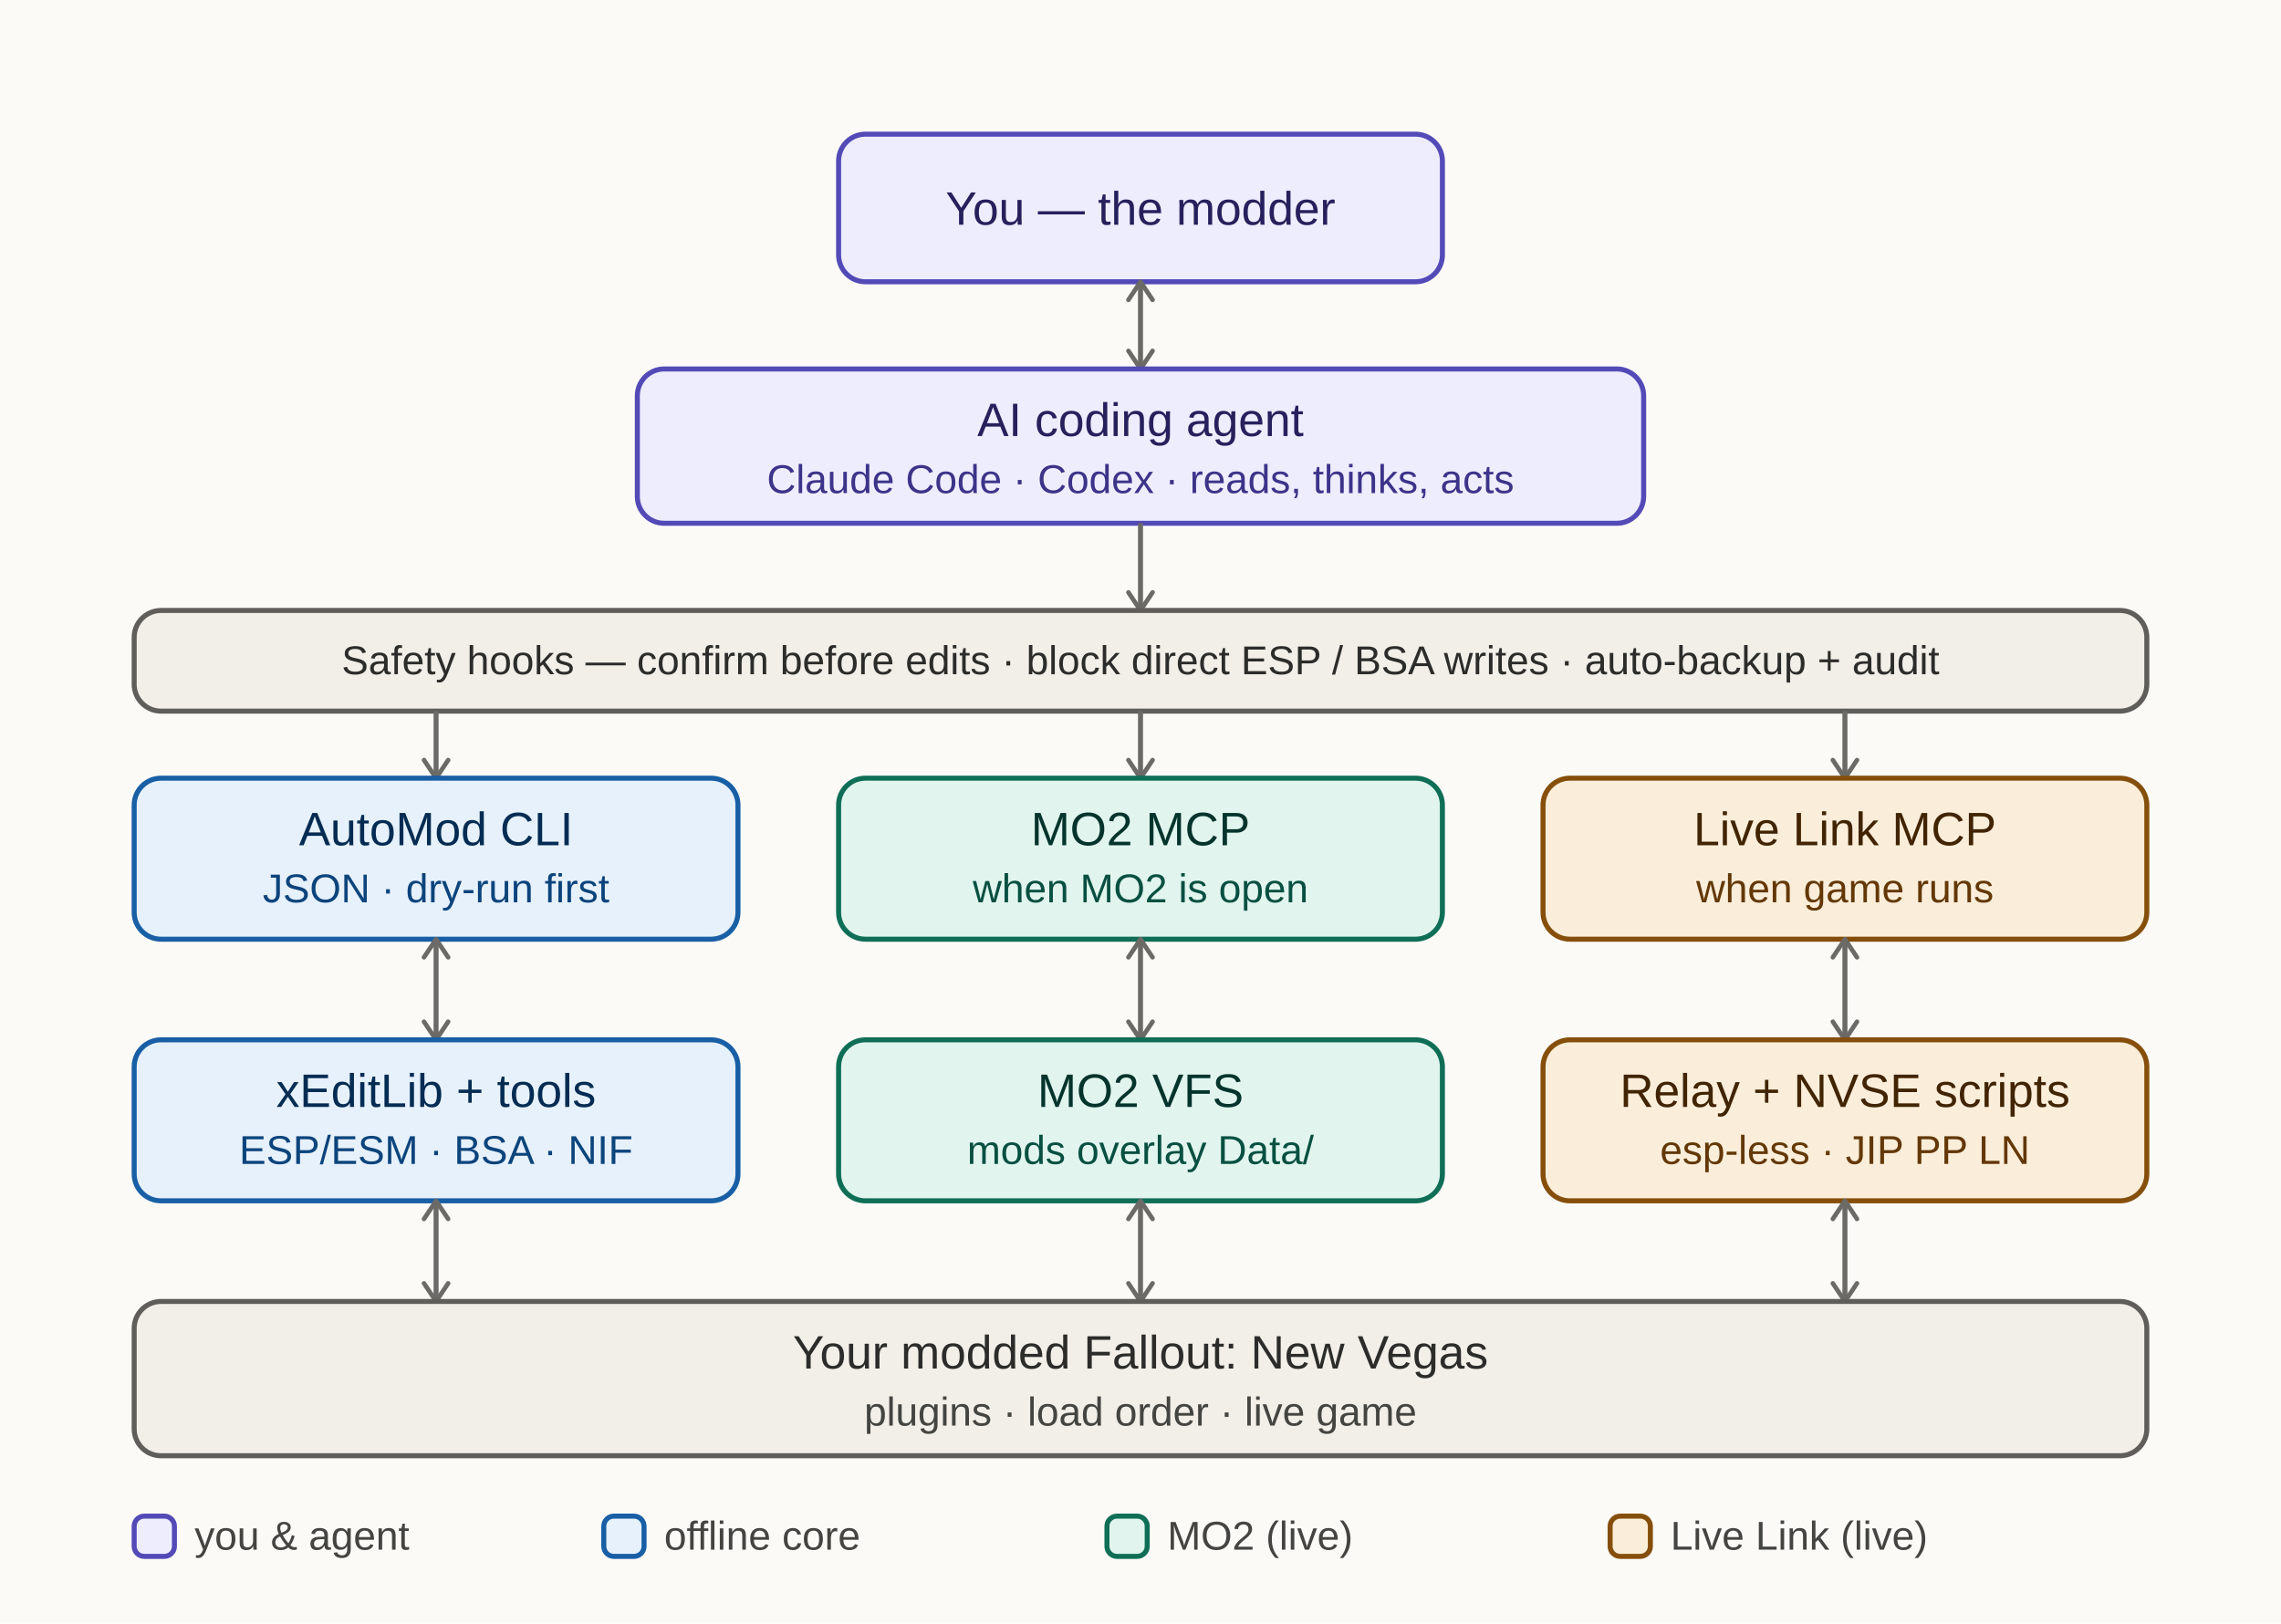
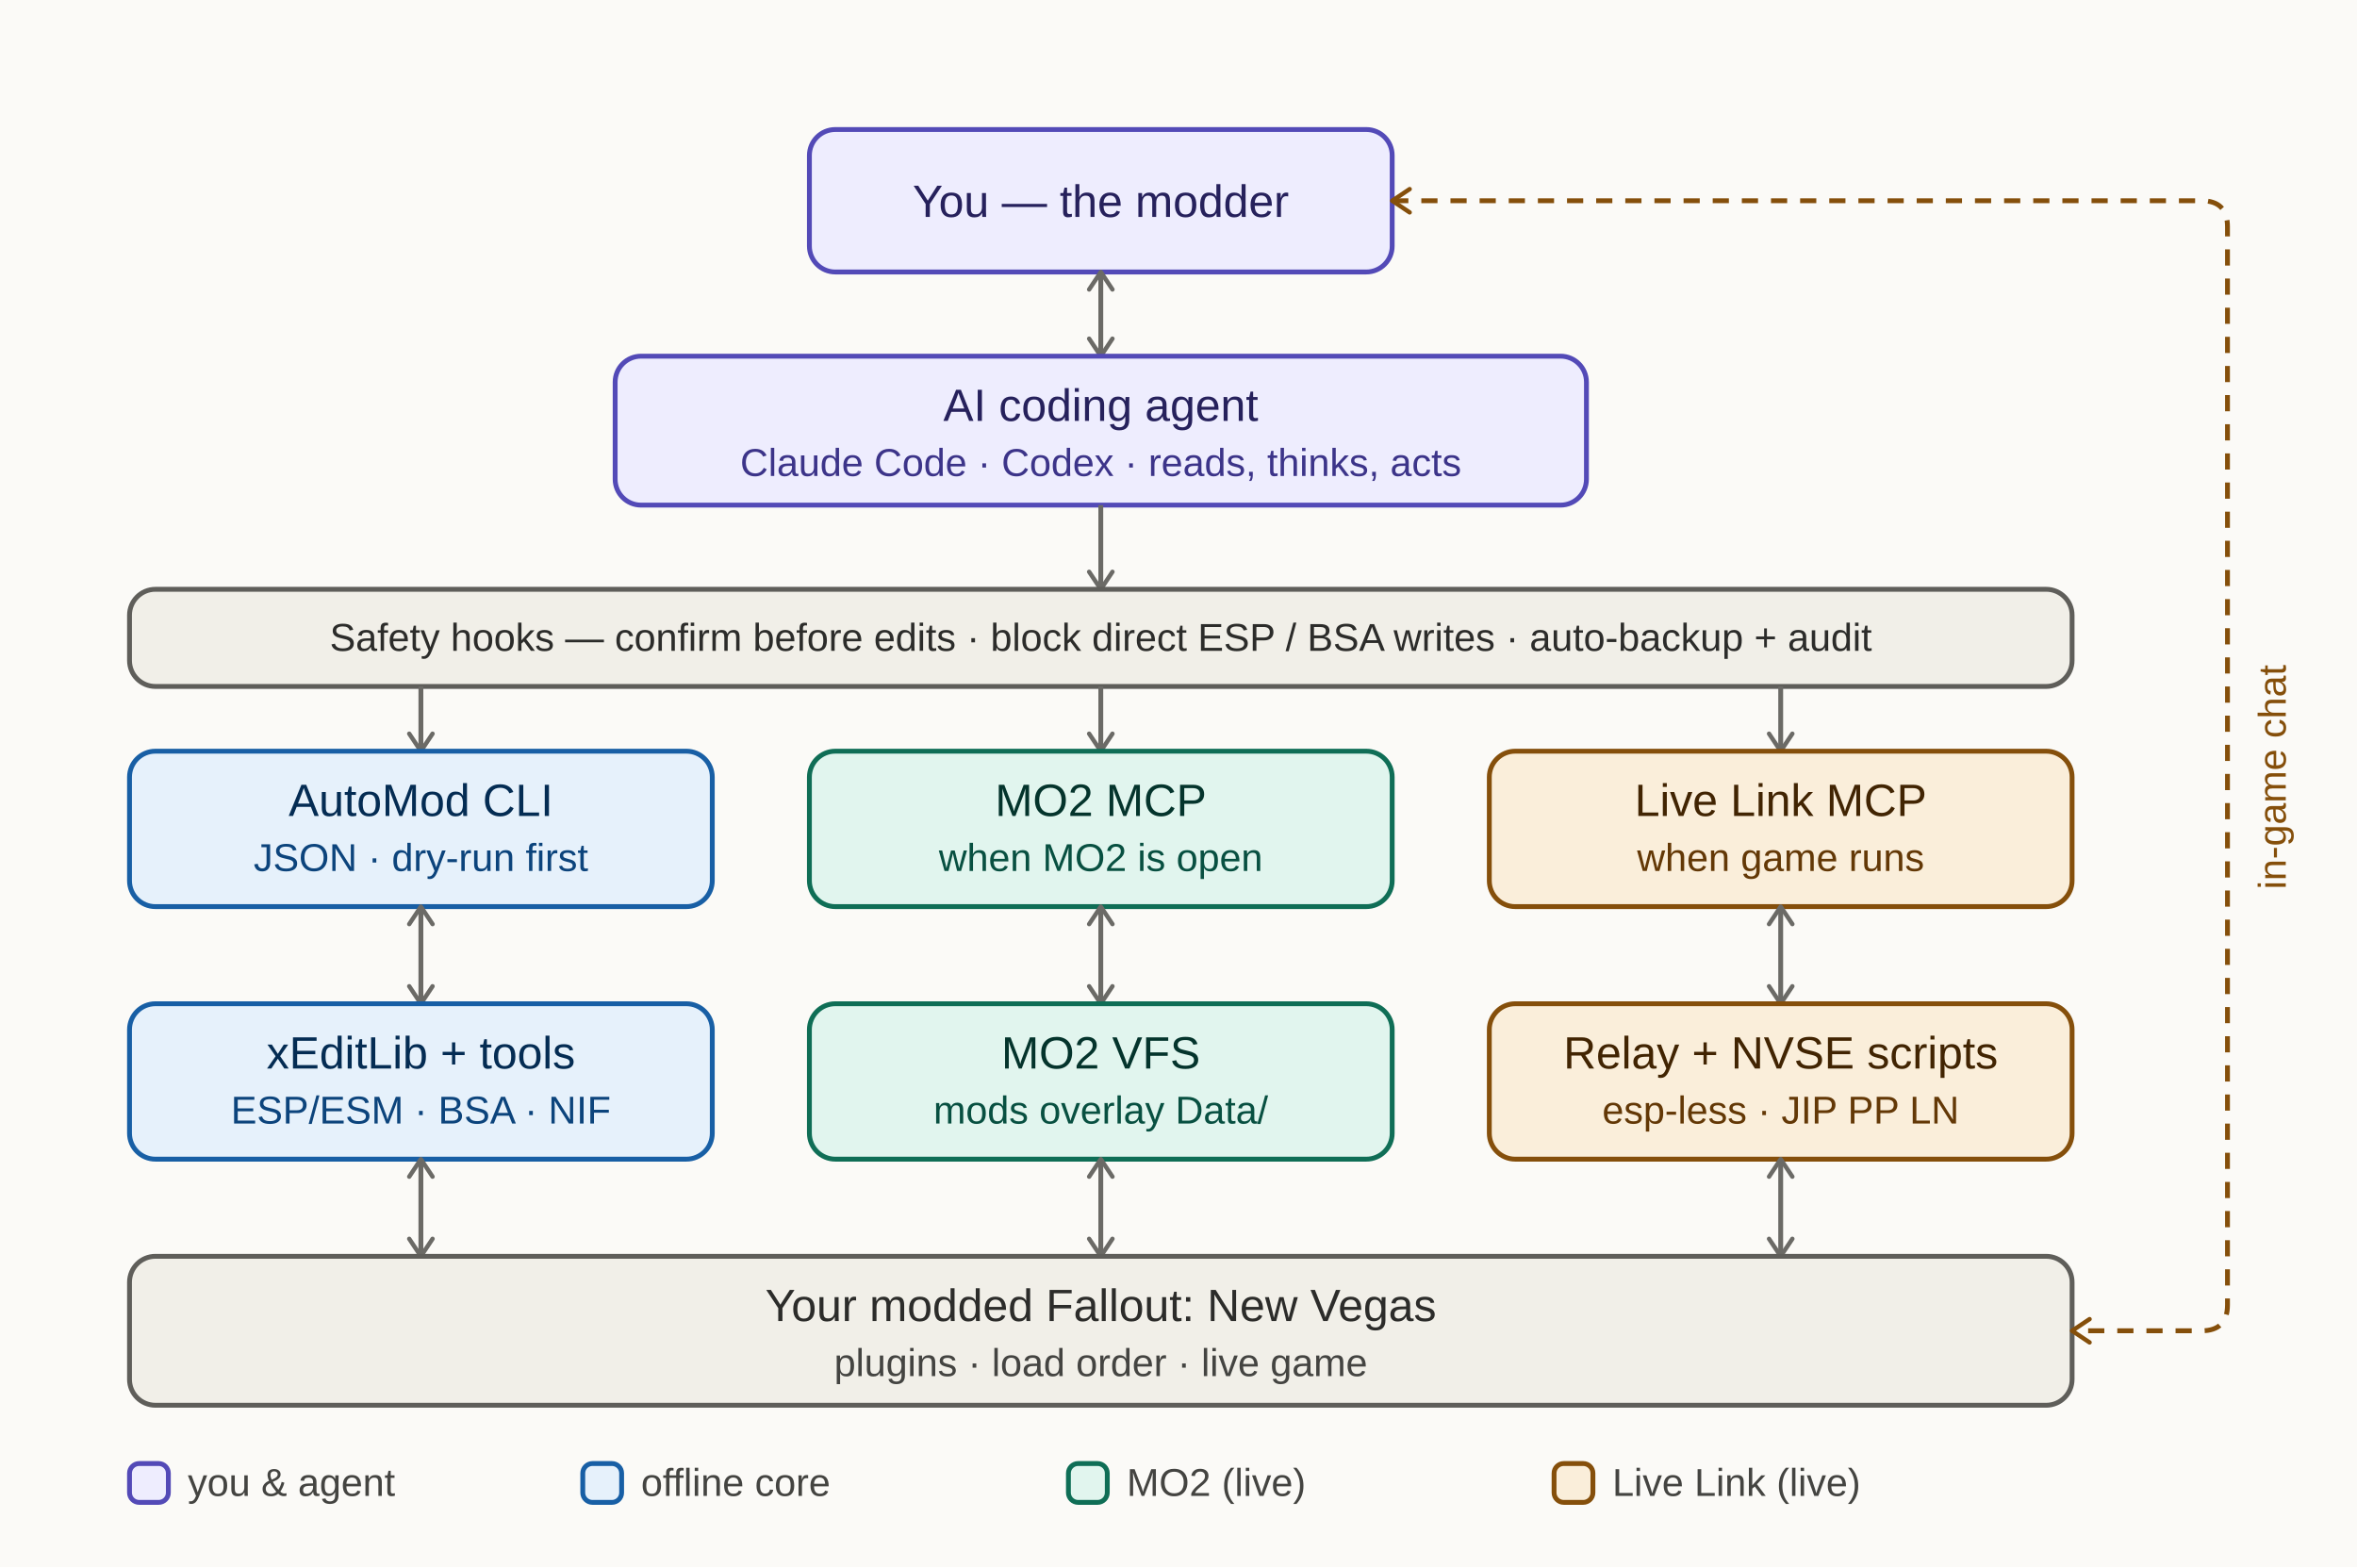
- <svg xmlns="http://www.w3.org/2000/svg" width="1020" viewBox="0 0 680 484" role="img" font-family="'Segoe UI', 'Helvetica Neue', Arial, sans-serif">
+ <svg xmlns="http://www.w3.org/2000/svg" width="1092" viewBox="0 0 728 484" role="img" font-family="'Segoe UI', 'Helvetica Neue', Arial, sans-serif">
  <defs>
    <marker id="arrow" viewBox="0 0 10 10" refX="8" refY="5" markerWidth="6" markerHeight="6" orient="auto-start-reverse">
      <path d="M2 1L8 5L2 9" fill="none" stroke="#6b6a66" stroke-width="1.5" stroke-linecap="round" stroke-linejoin="round" />
    </marker>
+     <marker id="arrowamber" viewBox="0 0 10 10" refX="8" refY="5" markerWidth="6" markerHeight="6" orient="auto-start-reverse">
+       <path d="M2 1L8 5L2 9" fill="none" stroke="#854F0B" stroke-width="1.5" stroke-linecap="round" stroke-linejoin="round" />
+     </marker>
  </defs>
-   <rect x="0" y="0" width="680" height="484" fill="#FBFAF7" />
+   <rect x="0" y="0" width="728" height="484" fill="#FBFAF7" />
  <rect x="250" y="40" width="180" height="44" rx="8" fill="#EEEDFE" stroke="#534AB7" stroke-width="1.5" />
  <text x="340" y="67" text-anchor="middle" font-size="14" font-weight="500" fill="#26215C">You — the modder</text>
  <line x1="340" y1="84" x2="340" y2="110" stroke="#6b6a66" stroke-width="1.5" marker-start="url(#arrow)" marker-end="url(#arrow)" />
  <rect x="190" y="110" width="300" height="46" rx="8" fill="#EEEDFE" stroke="#534AB7" stroke-width="1.5" />
  <text x="340" y="130" text-anchor="middle" font-size="14" font-weight="500" fill="#26215C">AI coding agent</text>
  <text x="340" y="147" text-anchor="middle" font-size="12" font-weight="400" fill="#3C3489">Claude Code · Codex · reads, thinks, acts</text>
  <line x1="340" y1="156" x2="340" y2="182" stroke="#6b6a66" stroke-width="1.5" marker-end="url(#arrow)" />
  <rect x="40" y="182" width="600" height="30" rx="8" fill="#F1EFE8" stroke="#5F5E5A" stroke-width="1.5" />
  <text x="340" y="201" text-anchor="middle" font-size="12" font-weight="400" fill="#2C2C2A">Safety hooks — confirm before edits · block direct ESP / BSA writes · auto-backup + audit</text>
  <line x1="130" y1="212" x2="130" y2="232" stroke="#6b6a66" stroke-width="1.5" marker-end="url(#arrow)" />
  <line x1="340" y1="212" x2="340" y2="232" stroke="#6b6a66" stroke-width="1.5" marker-end="url(#arrow)" />
  <line x1="550" y1="212" x2="550" y2="232" stroke="#6b6a66" stroke-width="1.5" marker-end="url(#arrow)" />
  <rect x="40" y="232" width="180" height="48" rx="8" fill="#E6F1FB" stroke="#185FA5" stroke-width="1.5" />
  <text x="130" y="252" text-anchor="middle" font-size="14" font-weight="500" fill="#042C53">AutoMod CLI</text>
  <text x="130" y="269" text-anchor="middle" font-size="12" font-weight="400" fill="#0C447C">JSON · dry-run first</text>
  <rect x="250" y="232" width="180" height="48" rx="8" fill="#E1F5EE" stroke="#0F6E56" stroke-width="1.5" />
  <text x="340" y="252" text-anchor="middle" font-size="14" font-weight="500" fill="#04342C">MO2 MCP</text>
  <text x="340" y="269" text-anchor="middle" font-size="12" font-weight="400" fill="#085041">when MO2 is open</text>
  <rect x="460" y="232" width="180" height="48" rx="8" fill="#FAEEDA" stroke="#854F0B" stroke-width="1.5" />
  <text x="550" y="252" text-anchor="middle" font-size="14" font-weight="500" fill="#412402">Live Link MCP</text>
  <text x="550" y="269" text-anchor="middle" font-size="12" font-weight="400" fill="#633806">when game runs</text>
  <line x1="130" y1="280" x2="130" y2="310" stroke="#6b6a66" stroke-width="1.5" marker-start="url(#arrow)" marker-end="url(#arrow)" />
  <line x1="340" y1="280" x2="340" y2="310" stroke="#6b6a66" stroke-width="1.5" marker-start="url(#arrow)" marker-end="url(#arrow)" />
  <line x1="550" y1="280" x2="550" y2="310" stroke="#6b6a66" stroke-width="1.5" marker-start="url(#arrow)" marker-end="url(#arrow)" />
  <rect x="40" y="310" width="180" height="48" rx="8" fill="#E6F1FB" stroke="#185FA5" stroke-width="1.5" />
  <text x="130" y="330" text-anchor="middle" font-size="14" font-weight="500" fill="#042C53">xEditLib + tools</text>
  <text x="130" y="347" text-anchor="middle" font-size="12" font-weight="400" fill="#0C447C">ESP/ESM · BSA · NIF</text>
  <rect x="250" y="310" width="180" height="48" rx="8" fill="#E1F5EE" stroke="#0F6E56" stroke-width="1.5" />
  <text x="340" y="330" text-anchor="middle" font-size="14" font-weight="500" fill="#04342C">MO2 VFS</text>
  <text x="340" y="347" text-anchor="middle" font-size="12" font-weight="400" fill="#085041">mods overlay Data/</text>
  <rect x="460" y="310" width="180" height="48" rx="8" fill="#FAEEDA" stroke="#854F0B" stroke-width="1.5" />
  <text x="550" y="330" text-anchor="middle" font-size="14" font-weight="500" fill="#412402">Relay + NVSE scripts</text>
  <text x="550" y="347" text-anchor="middle" font-size="12" font-weight="400" fill="#633806">esp-less · JIP PP LN</text>
  <line x1="130" y1="358" x2="130" y2="388" stroke="#6b6a66" stroke-width="1.5" marker-start="url(#arrow)" marker-end="url(#arrow)" />
  <line x1="340" y1="358" x2="340" y2="388" stroke="#6b6a66" stroke-width="1.5" marker-start="url(#arrow)" marker-end="url(#arrow)" />
  <line x1="550" y1="358" x2="550" y2="388" stroke="#6b6a66" stroke-width="1.5" marker-start="url(#arrow)" marker-end="url(#arrow)" />
  <rect x="40" y="388" width="600" height="46" rx="8" fill="#F1EFE8" stroke="#5F5E5A" stroke-width="1.5" />
  <text x="340" y="408" text-anchor="middle" font-size="14" font-weight="500" fill="#2C2C2A">Your modded Fallout: New Vegas</text>
  <text x="340" y="425" text-anchor="middle" font-size="12" font-weight="400" fill="#444441">plugins · load order · live game</text>
  <rect x="40" y="452" width="12" height="12" rx="3" fill="#EEEDFE" stroke="#534AB7" stroke-width="1.5" />
  <text x="58" y="462" text-anchor="start" font-size="12" font-weight="400" fill="#444441">you &amp; agent</text>
  <rect x="180" y="452" width="12" height="12" rx="3" fill="#E6F1FB" stroke="#185FA5" stroke-width="1.5" />
  <text x="198" y="462" text-anchor="start" font-size="12" font-weight="400" fill="#444441">offline core</text>
  <rect x="330" y="452" width="12" height="12" rx="3" fill="#E1F5EE" stroke="#0F6E56" stroke-width="1.5" />
  <text x="348" y="462" text-anchor="start" font-size="12" font-weight="400" fill="#444441">MO2 (live)</text>
  <rect x="480" y="452" width="12" height="12" rx="3" fill="#FAEEDA" stroke="#854F0B" stroke-width="1.5" />
  <text x="498" y="462" text-anchor="start" font-size="12" font-weight="400" fill="#444441">Live Link (live)</text>
+   <path d="M430 62 H680 Q688 62 688 70 V403 Q688 411 680 411 H640" fill="none" stroke="#854F0B" stroke-width="1.5" stroke-dasharray="5 4" marker-start="url(#arrowamber)" marker-end="url(#arrowamber)" />
+   <text x="706" y="240" text-anchor="middle" font-size="12" font-weight="400" fill="#854F0B" transform="rotate(-90 706 240)">in-game chat</text>
</svg>
